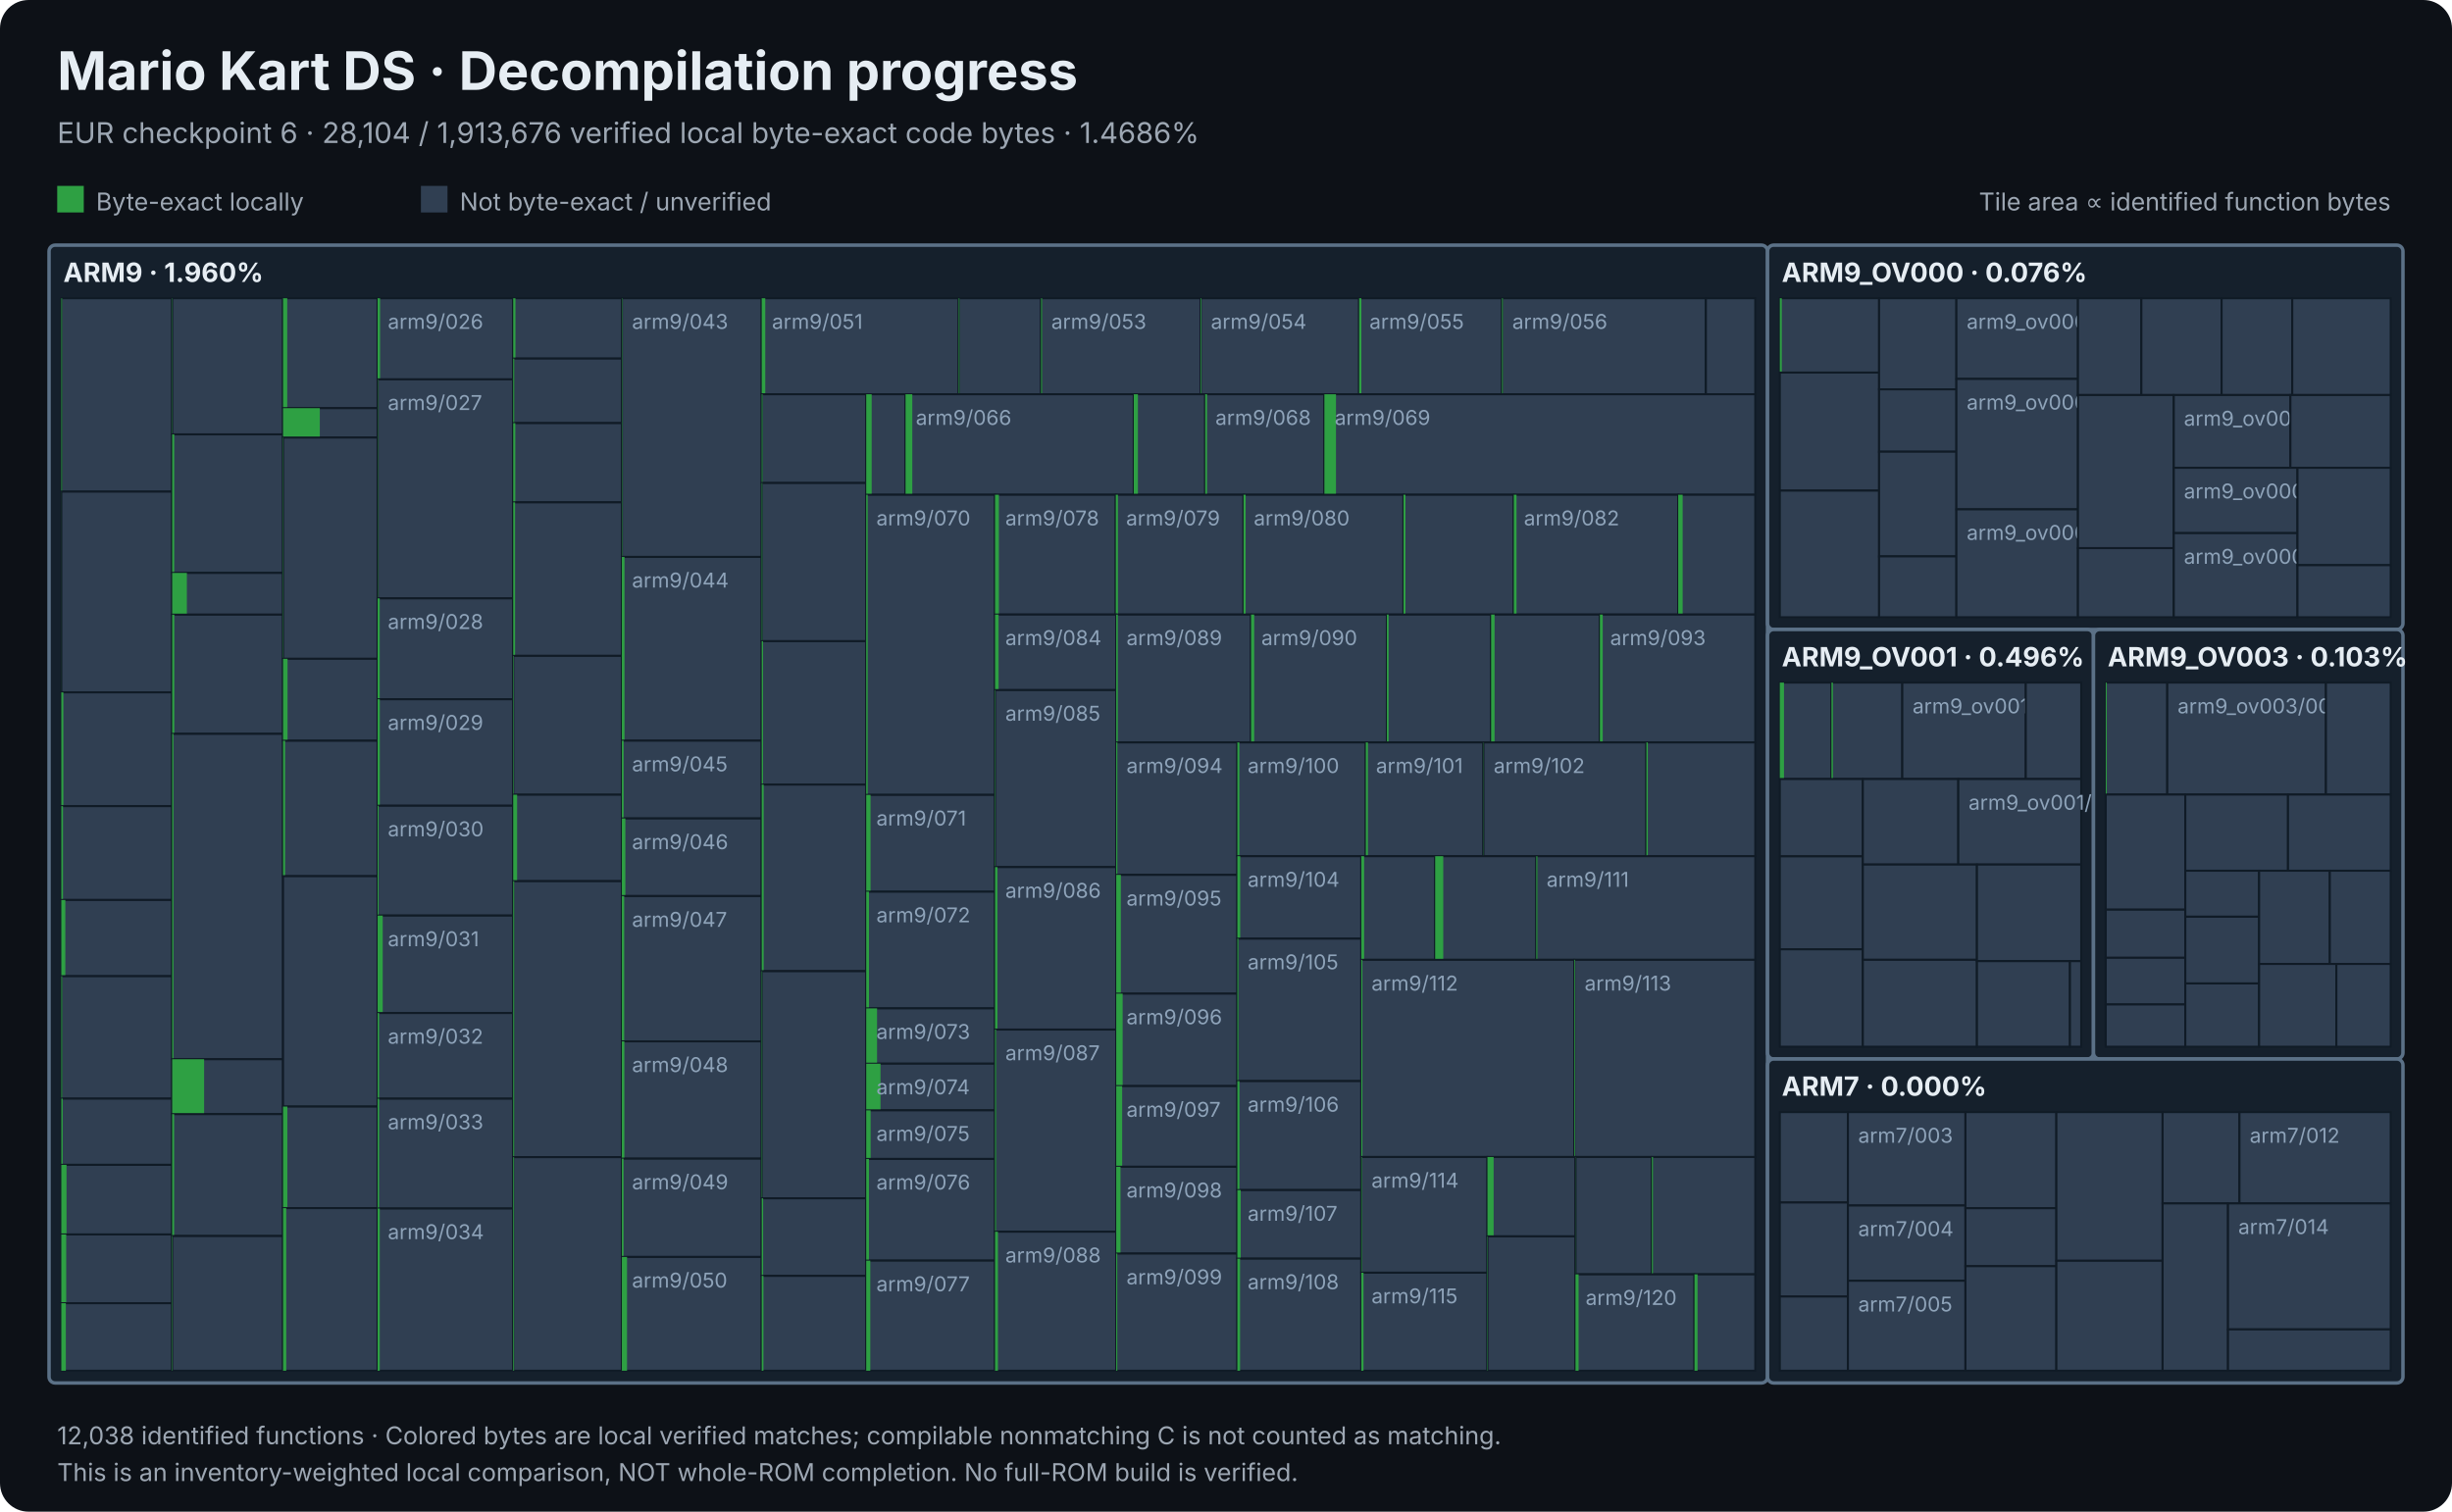
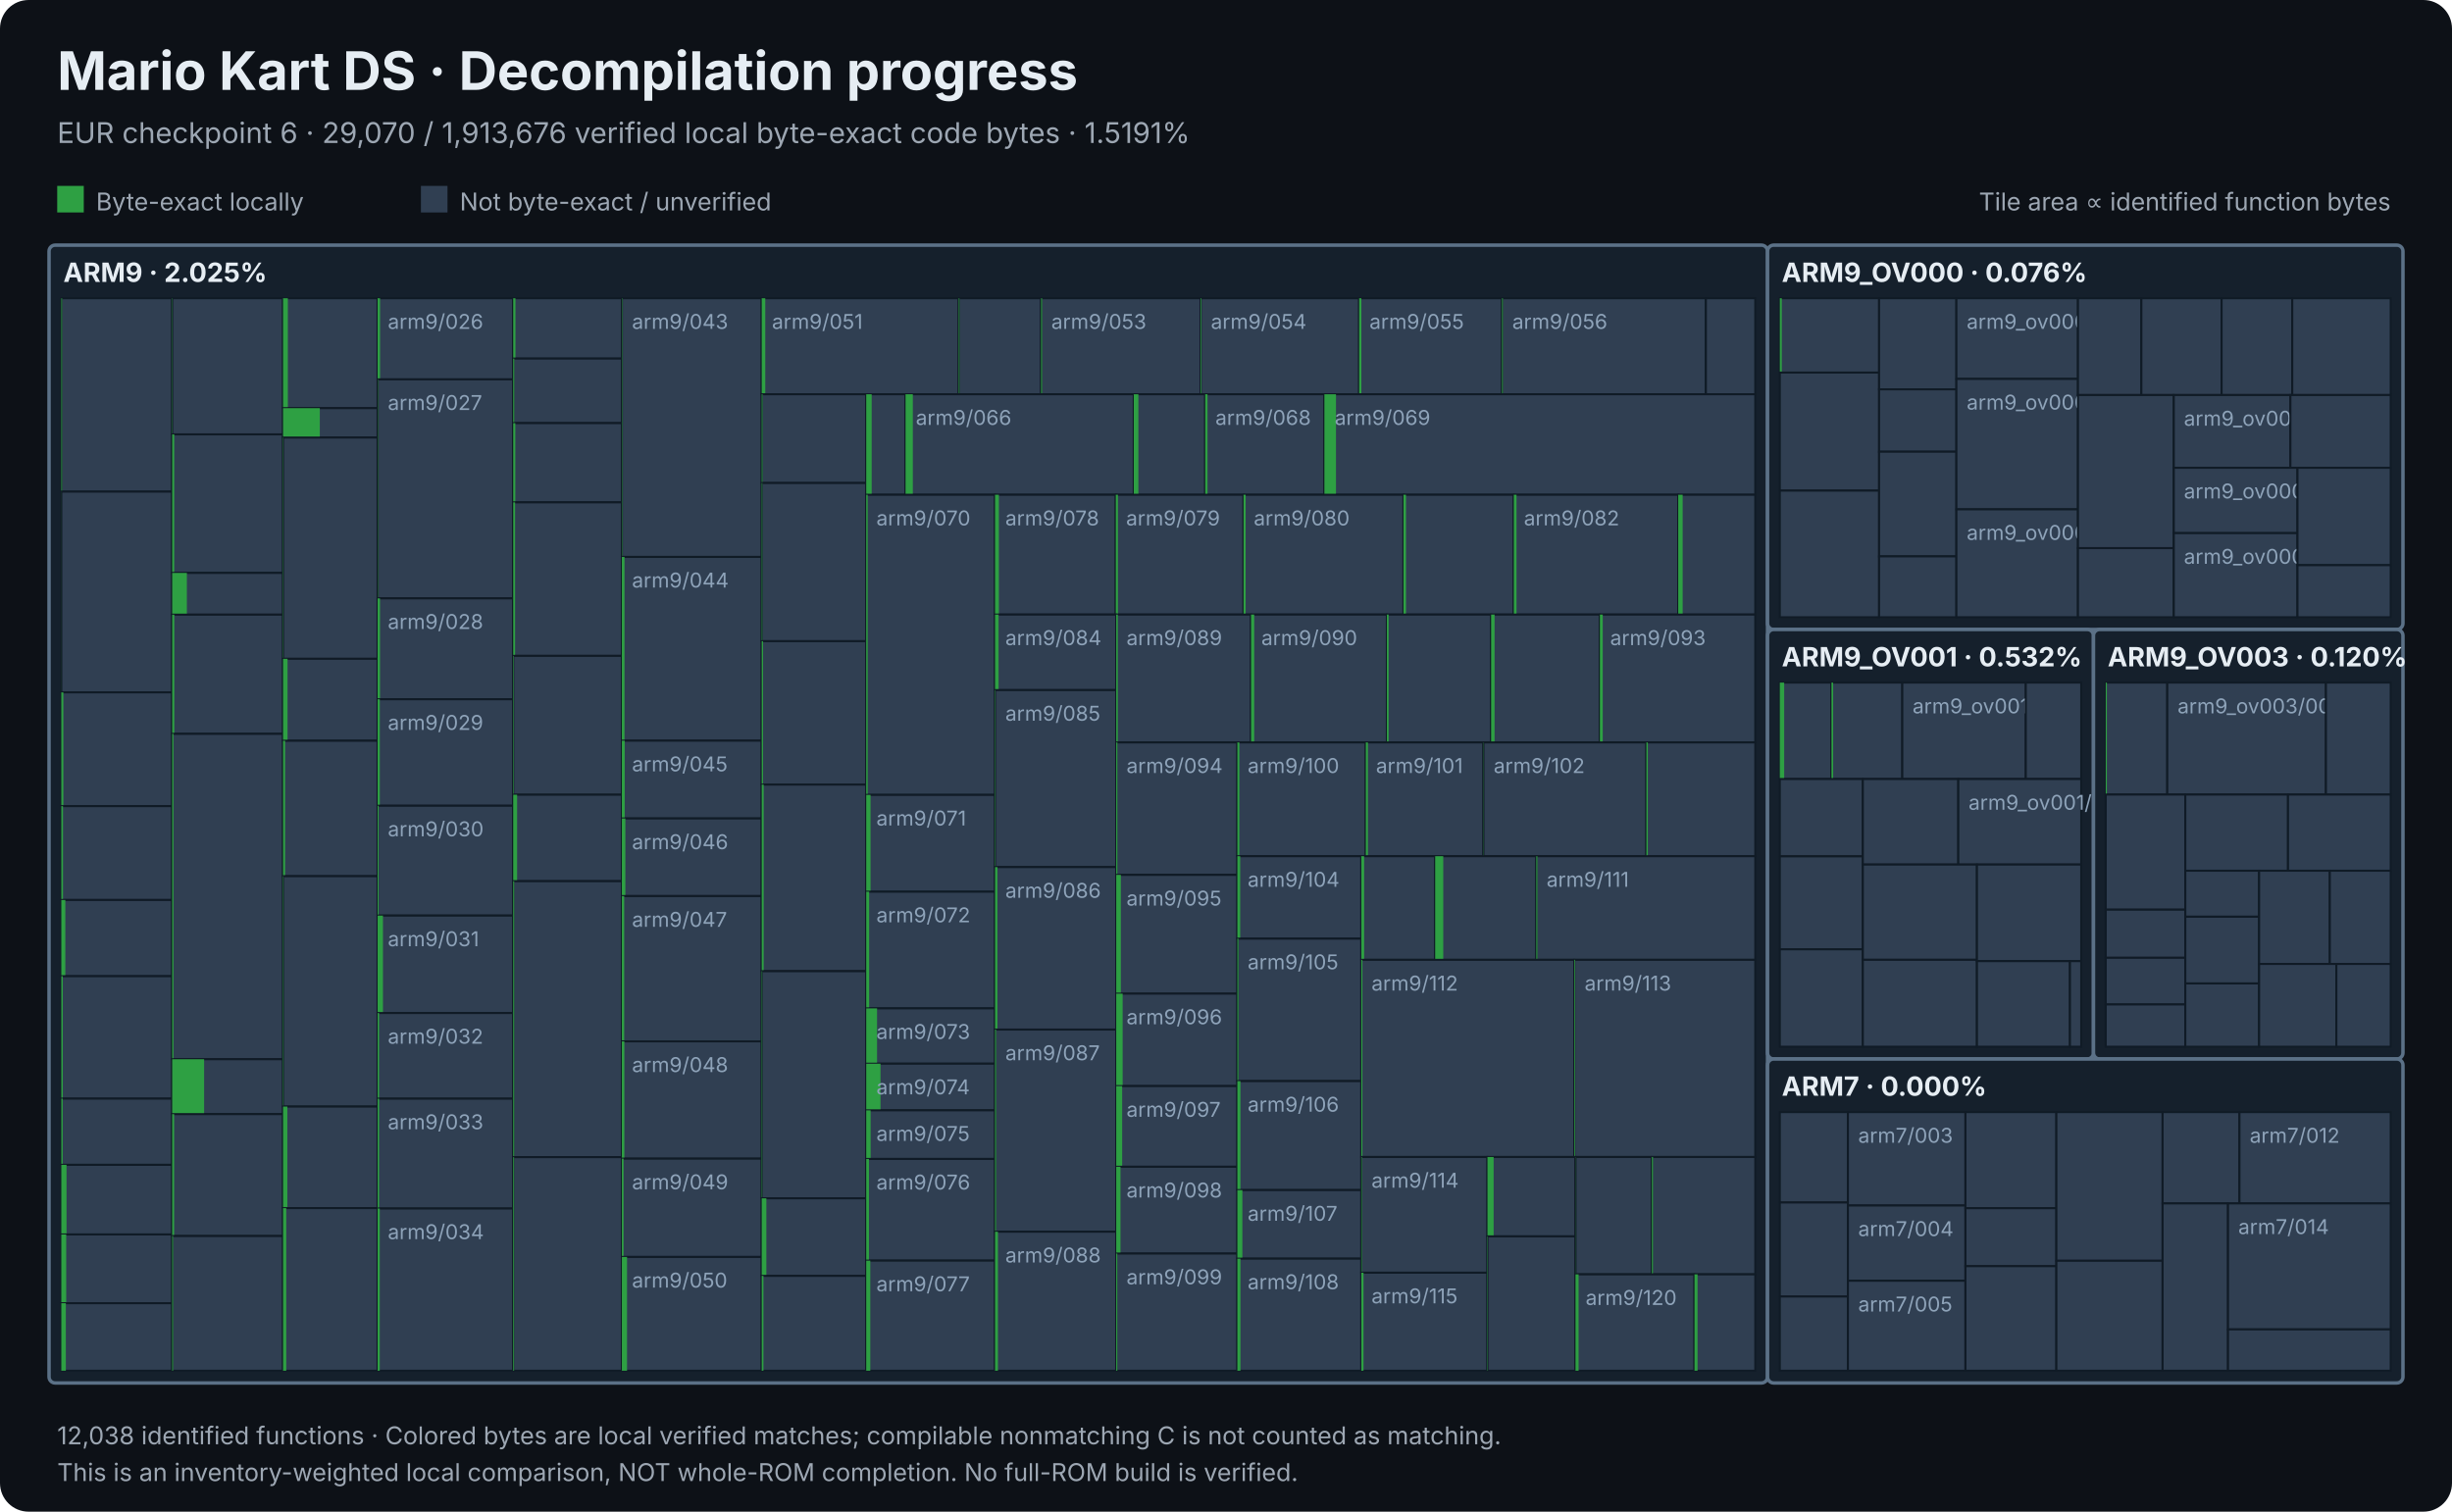
<svg xmlns="http://www.w3.org/2000/svg" viewBox="0 0 1200 740" width="1200" height="740" role="img" aria-label="Mario Kart DS local decompilation progress treemap">
  <rect width="1200" height="740" rx="14" fill="#0d1117" />
  <style>text{font-family:Inter,Segoe UI,Arial,sans-serif}.heading{fill:#e6edf3;font-weight:700}.light{fill:#9da7b3}.module{fill:#e6edf3;font-weight:700}.tile{fill:#8ea3b9;font-size:10px;pointer-events:none}</style>
  <text x="28" y="44" class="heading" font-size="26">Mario Kart DS · Decompilation progress</text>
-   <text x="28" y="70" class="light" font-size="14">EUR checkpoint 6 · 28,104 / 1,913,676 verified local byte-exact code bytes · 1.4686%</text>
+   <text x="28" y="70" class="light" font-size="14">EUR checkpoint 6 · 29,070 / 1,913,676 verified local byte-exact code bytes · 1.5191%</text>
  <rect x="28" y="91" width="13" height="13" fill="#2ea043" />
  <text x="47" y="103" class="light" font-size="12">Byte-exact locally</text>
  <rect x="206" y="91" width="13" height="13" fill="#303f52" />
  <text x="225" y="103" class="light" font-size="12">Not byte-exact / unverified</text>
  <text x="1170" y="103" text-anchor="end" class="light" font-size="12">Tile area ∝ identified function bytes</text>
  <rect x="24.00" y="120.00" width="841.03" height="557.00" rx="3" fill="#15202c" stroke="#5b7187" stroke-width="1.7" />
  <rect x="30.00" y="146.00" width="54.26" height="94.67" fill="#303f52" stroke="#101b26" stroke-width="1" />
  <rect x="30.00" y="146.00" width="0.395" height="94.67" fill="#2ea043" />
  <rect x="30.00" y="240.67" width="54.26" height="98.25" fill="#303f52" stroke="#101b26" stroke-width="1" />
  <rect x="30.00" y="240.67" width="0.038" height="98.25" fill="#2ea043" />
  <rect x="30.00" y="338.93" width="54.26" height="55.70" fill="#303f52" stroke="#101b26" stroke-width="1" />
  <rect x="30.00" y="338.93" width="1.007" height="55.70" fill="#2ea043" />
  <rect x="30.00" y="394.62" width="54.26" height="45.95" fill="#303f52" stroke="#101b26" stroke-width="1" />
  <rect x="30.00" y="394.62" width="0.827" height="45.95" fill="#2ea043" />
  <rect x="30.00" y="440.57" width="54.26" height="37.31" fill="#303f52" stroke="#101b26" stroke-width="1" />
  <rect x="30.00" y="440.57" width="1.971" height="37.31" fill="#2ea043" />
  <rect x="30.00" y="477.88" width="54.26" height="59.93" fill="#303f52" stroke="#101b26" stroke-width="1" />
-   <rect x="30.00" y="477.88" width="0.437" height="59.93" fill="#2ea043" />
+   <rect x="30.00" y="477.88" width="0.728" height="59.93" fill="#2ea043" />
  <rect x="30.00" y="537.81" width="54.26" height="32.41" fill="#303f52" stroke="#101b26" stroke-width="1" />
  <rect x="30.00" y="537.81" width="0.692" height="32.41" fill="#2ea043" />
  <rect x="30.00" y="570.22" width="54.26" height="34.08" fill="#303f52" stroke="#101b26" stroke-width="1" />
  <rect x="30.00" y="570.22" width="2.559" height="34.08" fill="#2ea043" />
  <rect x="30.00" y="604.30" width="54.26" height="33.65" fill="#303f52" stroke="#101b26" stroke-width="1" />
  <rect x="30.00" y="604.30" width="2.407" height="33.65" fill="#2ea043" />
  <rect x="30.00" y="637.95" width="54.26" height="33.05" fill="#303f52" stroke="#101b26" stroke-width="1" />
  <rect x="30.00" y="637.95" width="2.225" height="33.05" fill="#2ea043" />
  <rect x="84.26" y="146.00" width="54.26" height="66.64" fill="#303f52" stroke="#101b26" stroke-width="1" />
  <rect x="84.26" y="146.00" width="0.168" height="66.64" fill="#2ea043" />
  <rect x="84.26" y="212.64" width="54.26" height="67.81" fill="#303f52" stroke="#101b26" stroke-width="1" />
  <rect x="84.26" y="212.64" width="1.011" height="67.81" fill="#2ea043" />
  <rect x="84.26" y="280.45" width="54.26" height="20.44" fill="#303f52" stroke="#101b26" stroke-width="1" />
  <rect x="84.26" y="280.45" width="7.195" height="20.44" fill="#2ea043" />
  <rect x="84.26" y="300.89" width="54.26" height="58.35" fill="#303f52" stroke="#101b26" stroke-width="1" />
  <rect x="84.26" y="300.89" width="1.046" height="58.35" fill="#2ea043" />
  <rect x="84.26" y="359.24" width="54.26" height="159.28" fill="#303f52" stroke="#101b26" stroke-width="1" />
  <rect x="84.26" y="359.24" width="0.642" height="159.28" fill="#2ea043" />
  <rect x="84.26" y="518.52" width="54.26" height="26.87" fill="#303f52" stroke="#101b26" stroke-width="1" />
  <rect x="84.26" y="518.52" width="15.630" height="26.87" fill="#2ea043" />
  <rect x="84.26" y="545.39" width="54.26" height="59.68" fill="#303f52" stroke="#101b26" stroke-width="1" />
  <rect x="84.26" y="545.39" width="0.960" height="59.68" fill="#2ea043" />
  <rect x="84.26" y="605.07" width="54.26" height="65.93" fill="#303f52" stroke="#101b26" stroke-width="1" />
-   <rect x="84.26" y="605.07" width="0.227" height="65.93" fill="#2ea043" />
+   <rect x="84.26" y="605.07" width="0.454" height="65.93" fill="#2ea043" />
  <rect x="138.52" y="146.00" width="46.28" height="53.80" fill="#303f52" stroke="#101b26" stroke-width="1" />
-   <rect x="138.52" y="146.00" width="2.050" height="53.80" fill="#2ea043" />
+   <rect x="138.52" y="146.00" width="2.351" height="53.80" fill="#2ea043" />
  <rect x="138.52" y="199.80" width="46.28" height="14.40" fill="#303f52" stroke="#101b26" stroke-width="1" />
  <rect x="138.52" y="199.80" width="17.994" height="14.40" fill="#2ea043" />
  <rect x="138.52" y="214.20" width="46.28" height="108.30" fill="#303f52" stroke="#101b26" stroke-width="1" />
  <rect x="138.52" y="214.20" width="0.173" height="108.30" fill="#2ea043" />
  <rect x="138.52" y="322.50" width="46.28" height="40.12" fill="#303f52" stroke="#101b26" stroke-width="1" />
  <rect x="138.52" y="322.50" width="2.205" height="40.12" fill="#2ea043" />
  <rect x="138.52" y="362.62" width="46.28" height="66.30" fill="#303f52" stroke="#101b26" stroke-width="1" />
  <rect x="138.52" y="362.62" width="1.015" height="66.30" fill="#2ea043" />
  <rect x="138.52" y="428.92" width="46.28" height="112.77" fill="#303f52" stroke="#101b26" stroke-width="1" />
+   <rect x="138.52" y="428.92" width="0.232" height="112.77" fill="#2ea043" />
  <rect x="138.52" y="541.70" width="46.28" height="49.72" fill="#303f52" stroke="#101b26" stroke-width="1" />
  <rect x="138.52" y="541.70" width="2.105" height="49.72" fill="#2ea043" />
  <rect x="138.52" y="591.41" width="46.28" height="79.59" fill="#303f52" stroke="#101b26" stroke-width="1" />
  <rect x="138.52" y="591.41" width="1.581" height="79.59" fill="#2ea043" />
  <rect x="184.80" y="146.00" width="66.35" height="39.71" fill="#303f52" stroke="#101b26" stroke-width="1" />
  <rect x="184.80" y="146.00" width="1.208" height="39.71" fill="#2ea043" />
  <text x="189.8" y="161.0" class="tile">arm9/026</text>
  <rect x="184.80" y="185.71" width="66.35" height="107.21" fill="#303f52" stroke="#101b26" stroke-width="1" />
  <rect x="184.80" y="185.71" width="0.174" height="107.21" fill="#2ea043" />
  <text x="189.8" y="200.7" class="tile">arm9/027</text>
  <rect x="184.80" y="292.92" width="66.35" height="49.38" fill="#303f52" stroke="#101b26" stroke-width="1" />
-   <rect x="184.80" y="292.92" width="1.035" height="49.38" fill="#2ea043" />
+   <rect x="184.80" y="292.92" width="1.173" height="49.38" fill="#2ea043" />
  <text x="189.8" y="307.9" class="tile">arm9/028</text>
  <rect x="184.80" y="342.31" width="66.35" height="52.12" fill="#303f52" stroke="#101b26" stroke-width="1" />
  <rect x="184.80" y="342.31" width="1.076" height="52.12" fill="#2ea043" />
  <text x="189.8" y="357.3" class="tile">arm9/029</text>
  <rect x="184.80" y="394.43" width="66.35" height="53.78" fill="#303f52" stroke="#101b26" stroke-width="1" />
  <rect x="184.80" y="394.43" width="0.475" height="53.78" fill="#2ea043" />
  <text x="189.8" y="409.4" class="tile">arm9/030</text>
  <rect x="184.80" y="448.21" width="66.35" height="47.69" fill="#303f52" stroke="#101b26" stroke-width="1" />
-   <rect x="184.80" y="448.21" width="2.508" height="47.69" fill="#2ea043" />
+   <rect x="184.80" y="448.21" width="2.613" height="47.69" fill="#2ea043" />
  <text x="189.8" y="463.2" class="tile">arm9/031</text>
  <rect x="184.80" y="495.90" width="66.35" height="41.94" fill="#303f52" stroke="#101b26" stroke-width="1" />
  <rect x="184.80" y="495.90" width="0.728" height="41.94" fill="#2ea043" />
  <text x="189.8" y="510.9" class="tile">arm9/032</text>
  <rect x="184.80" y="537.83" width="66.35" height="53.77" fill="#303f52" stroke="#101b26" stroke-width="1" />
  <rect x="184.80" y="537.83" width="0.742" height="53.77" fill="#2ea043" />
  <text x="189.8" y="552.8" class="tile">arm9/033</text>
  <rect x="184.80" y="591.60" width="66.35" height="79.40" fill="#303f52" stroke="#101b26" stroke-width="1" />
  <rect x="184.80" y="591.60" width="1.052" height="79.40" fill="#2ea043" />
  <text x="189.8" y="606.6" class="tile">arm9/034</text>
  <rect x="251.16" y="146.00" width="53.18" height="29.53" fill="#303f52" stroke="#101b26" stroke-width="1" />
  <rect x="251.16" y="146.00" width="1.097" height="29.53" fill="#2ea043" />
  <rect x="251.16" y="175.53" width="53.18" height="31.60" fill="#303f52" stroke="#101b26" stroke-width="1" />
  <rect x="251.16" y="175.53" width="0.532" height="31.60" fill="#2ea043" />
  <rect x="251.16" y="207.13" width="53.18" height="38.79" fill="#303f52" stroke="#101b26" stroke-width="1" />
  <rect x="251.16" y="207.13" width="1.028" height="38.79" fill="#2ea043" />
  <rect x="251.16" y="245.92" width="53.18" height="75.14" fill="#303f52" stroke="#101b26" stroke-width="1" />
  <rect x="251.16" y="245.92" width="0.929" height="75.14" fill="#2ea043" />
  <rect x="251.16" y="321.06" width="53.18" height="67.98" fill="#303f52" stroke="#101b26" stroke-width="1" />
  <rect x="251.16" y="321.06" width="0.275" height="67.98" fill="#2ea043" />
  <rect x="251.16" y="389.04" width="53.18" height="42.31" fill="#303f52" stroke="#101b26" stroke-width="1" />
  <rect x="251.16" y="389.04" width="1.914" height="42.31" fill="#2ea043" />
  <rect x="251.16" y="431.36" width="53.18" height="135.10" fill="#303f52" stroke="#101b26" stroke-width="1" />
  <rect x="251.16" y="431.36" width="0.498" height="135.10" fill="#2ea043" />
  <rect x="251.16" y="566.45" width="53.18" height="104.55" fill="#303f52" stroke="#101b26" stroke-width="1" />
  <rect x="251.16" y="566.45" width="0.429" height="104.55" fill="#2ea043" />
  <rect x="304.34" y="146.00" width="68.42" height="126.63" fill="#303f52" stroke="#101b26" stroke-width="1" />
  <rect x="304.34" y="146.00" width="0.207" height="126.63" fill="#2ea043" />
  <text x="309.3" y="161.0" class="tile">arm9/043</text>
  <rect x="304.34" y="272.63" width="68.42" height="89.96" fill="#303f52" stroke="#101b26" stroke-width="1" />
  <rect x="304.34" y="272.63" width="1.288" height="89.96" fill="#2ea043" />
  <text x="309.3" y="287.6" class="tile">arm9/044</text>
  <rect x="304.34" y="362.58" width="68.42" height="38.08" fill="#303f52" stroke="#101b26" stroke-width="1" />
-   <rect x="304.34" y="362.58" width="0.867" height="38.08" fill="#2ea043" />
+   <rect x="304.34" y="362.58" width="1.391" height="38.08" fill="#2ea043" />
  <text x="309.3" y="377.6" class="tile">arm9/045</text>
  <rect x="304.34" y="400.66" width="68.42" height="37.99" fill="#303f52" stroke="#101b26" stroke-width="1" />
  <rect x="304.34" y="400.66" width="1.706" height="37.99" fill="#2ea043" />
  <text x="309.3" y="415.7" class="tile">arm9/046</text>
  <rect x="304.34" y="438.65" width="68.42" height="71.12" fill="#303f52" stroke="#101b26" stroke-width="1" />
  <rect x="304.34" y="438.65" width="1.139" height="71.12" fill="#2ea043" />
  <text x="309.3" y="453.7" class="tile">arm9/047</text>
  <rect x="304.34" y="509.77" width="68.42" height="57.42" fill="#303f52" stroke="#101b26" stroke-width="1" />
  <rect x="304.34" y="509.77" width="1.215" height="57.42" fill="#2ea043" />
  <text x="309.3" y="524.8" class="tile">arm9/048</text>
  <rect x="304.34" y="567.19" width="68.42" height="48.12" fill="#303f52" stroke="#101b26" stroke-width="1" />
  <rect x="304.34" y="567.19" width="0.829" height="48.12" fill="#2ea043" />
  <text x="309.3" y="582.2" class="tile">arm9/049</text>
  <rect x="304.34" y="615.31" width="68.42" height="55.69" fill="#303f52" stroke="#101b26" stroke-width="1" />
  <rect x="304.34" y="615.31" width="2.528" height="55.69" fill="#2ea043" />
  <text x="309.3" y="630.3" class="tile">arm9/050</text>
  <rect x="372.77" y="146.00" width="96.43" height="47.00" fill="#303f52" stroke="#101b26" stroke-width="1" />
  <rect x="372.77" y="146.00" width="1.750" height="47.00" fill="#2ea043" />
  <text x="377.8" y="161.0" class="tile">arm9/051</text>
  <rect x="469.20" y="146.00" width="40.30" height="47.00" fill="#303f52" stroke="#101b26" stroke-width="1" />
  <rect x="469.20" y="146.00" width="0.345" height="47.00" fill="#2ea043" />
  <rect x="509.50" y="146.00" width="78.14" height="47.00" fill="#303f52" stroke="#101b26" stroke-width="1" />
  <rect x="509.50" y="146.00" width="0.504" height="47.00" fill="#2ea043" />
  <text x="514.5" y="161.0" class="tile">arm9/053</text>
  <rect x="587.64" y="146.00" width="77.53" height="47.00" fill="#303f52" stroke="#101b26" stroke-width="1" />
  <rect x="587.64" y="146.00" width="0.345" height="47.00" fill="#2ea043" />
  <text x="592.6" y="161.0" class="tile">arm9/054</text>
  <rect x="665.16" y="146.00" width="69.92" height="47.00" fill="#303f52" stroke="#101b26" stroke-width="1" />
  <rect x="665.16" y="146.00" width="1.087" height="47.00" fill="#2ea043" />
  <text x="670.2" y="161.0" class="tile">arm9/055</text>
  <rect x="735.08" y="146.00" width="99.77" height="47.00" fill="#303f52" stroke="#101b26" stroke-width="1" />
  <rect x="735.08" y="146.00" width="0.424" height="47.00" fill="#2ea043" />
  <text x="740.1" y="161.0" class="tile">arm9/056</text>
  <rect x="834.85" y="146.00" width="24.18" height="47.00" fill="#303f52" stroke="#101b26" stroke-width="1" />
  <rect x="372.77" y="193.00" width="51.16" height="43.45" fill="#303f52" stroke="#101b26" stroke-width="1" />
  <rect x="372.77" y="193.00" width="0.402" height="43.45" fill="#2ea043" />
  <rect x="372.77" y="236.45" width="51.16" height="77.43" fill="#303f52" stroke="#101b26" stroke-width="1" />
  <rect x="372.77" y="236.45" width="0.298" height="77.43" fill="#2ea043" />
  <rect x="372.77" y="313.88" width="51.16" height="70.22" fill="#303f52" stroke="#101b26" stroke-width="1" />
  <rect x="372.77" y="313.88" width="0.657" height="70.22" fill="#2ea043" />
  <rect x="372.77" y="384.09" width="51.16" height="91.33" fill="#303f52" stroke="#101b26" stroke-width="1" />
  <rect x="372.77" y="384.09" width="0.969" height="91.33" fill="#2ea043" />
  <rect x="372.77" y="475.43" width="51.16" height="111.18" fill="#303f52" stroke="#101b26" stroke-width="1" />
  <rect x="372.77" y="475.43" width="0.258" height="111.18" fill="#2ea043" />
  <rect x="372.77" y="586.61" width="51.16" height="37.96" fill="#303f52" stroke="#101b26" stroke-width="1" />
-   <rect x="372.77" y="586.61" width="0.706" height="37.96" fill="#2ea043" />
+   <rect x="372.77" y="586.61" width="2.282" height="37.96" fill="#2ea043" />
  <rect x="372.77" y="624.57" width="51.16" height="46.43" fill="#303f52" stroke="#101b26" stroke-width="1" />
  <rect x="372.77" y="624.57" width="0.859" height="46.43" fill="#2ea043" />
  <rect x="423.93" y="193.00" width="19.24" height="49.20" fill="#303f52" stroke="#101b26" stroke-width="1" />
  <rect x="423.93" y="193.00" width="2.659" height="49.20" fill="#2ea043" />
  <rect x="443.17" y="193.00" width="111.70" height="49.20" fill="#303f52" stroke="#101b26" stroke-width="1" />
-   <rect x="443.17" y="193.00" width="3.305" height="49.20" fill="#2ea043" />
+   <rect x="443.17" y="193.00" width="3.559" height="49.20" fill="#2ea043" />
  <text x="448.2" y="208.0" class="tile">arm9/066</text>
  <rect x="554.87" y="193.00" width="34.95" height="49.20" fill="#303f52" stroke="#101b26" stroke-width="1" />
-   <rect x="554.87" y="193.00" width="2.026" height="49.20" fill="#2ea043" />
+   <rect x="554.87" y="193.00" width="2.254" height="49.20" fill="#2ea043" />
  <rect x="589.82" y="193.00" width="58.33" height="49.20" fill="#303f52" stroke="#101b26" stroke-width="1" />
-   <rect x="589.82" y="193.00" width="0.912" height="49.20" fill="#2ea043" />
+   <rect x="589.82" y="193.00" width="1.140" height="49.20" fill="#2ea043" />
  <text x="594.8" y="208.0" class="tile">arm9/068</text>
  <rect x="648.15" y="193.00" width="210.88" height="49.20" fill="#303f52" stroke="#101b26" stroke-width="1" />
  <rect x="648.15" y="193.00" width="5.674" height="49.20" fill="#2ea043" />
  <text x="653.2" y="208.0" class="tile">arm9/069</text>
  <rect x="423.93" y="242.20" width="63.03" height="146.92" fill="#303f52" stroke="#101b26" stroke-width="1" />
  <rect x="423.93" y="242.20" width="0.721" height="146.92" fill="#2ea043" />
  <text x="428.9" y="257.2" class="tile">arm9/070</text>
  <rect x="423.93" y="389.12" width="63.03" height="47.39" fill="#303f52" stroke="#101b26" stroke-width="1" />
  <rect x="423.93" y="389.12" width="2.104" height="47.39" fill="#2ea043" />
  <text x="428.9" y="404.1" class="tile">arm9/071</text>
  <rect x="423.93" y="436.51" width="63.03" height="57.12" fill="#303f52" stroke="#101b26" stroke-width="1" />
-   <rect x="423.93" y="436.51" width="1.342" height="57.12" fill="#2ea043" />
+   <rect x="423.93" y="436.51" width="1.429" height="57.12" fill="#2ea043" />
  <text x="428.9" y="451.5" class="tile">arm9/072</text>
  <rect x="423.93" y="493.63" width="63.03" height="27.06" fill="#303f52" stroke="#101b26" stroke-width="1" />
  <rect x="423.93" y="493.63" width="5.295" height="27.06" fill="#2ea043" />
  <text x="428.9" y="508.6" class="tile">arm9/073</text>
  <rect x="423.93" y="520.70" width="63.03" height="22.84" fill="#303f52" stroke="#101b26" stroke-width="1" />
  <rect x="423.93" y="520.70" width="6.983" height="22.84" fill="#2ea043" />
  <text x="428.9" y="535.7" class="tile">arm9/074</text>
  <rect x="423.93" y="543.54" width="63.03" height="23.80" fill="#303f52" stroke="#101b26" stroke-width="1" />
  <rect x="423.93" y="543.54" width="2.147" height="23.80" fill="#2ea043" />
  <text x="428.9" y="558.5" class="tile">arm9/075</text>
  <rect x="423.93" y="567.34" width="63.03" height="49.77" fill="#303f52" stroke="#101b26" stroke-width="1" />
  <rect x="423.93" y="567.34" width="1.327" height="49.77" fill="#2ea043" />
  <text x="428.9" y="582.3" class="tile">arm9/076</text>
  <rect x="423.93" y="617.11" width="63.03" height="53.89" fill="#303f52" stroke="#101b26" stroke-width="1" />
  <rect x="423.93" y="617.11" width="1.989" height="53.89" fill="#2ea043" />
  <text x="428.9" y="632.1" class="tile">arm9/077</text>
  <rect x="486.96" y="242.20" width="59.11" height="58.65" fill="#303f52" stroke="#101b26" stroke-width="1" />
  <rect x="486.96" y="242.20" width="1.891" height="58.65" fill="#2ea043" />
  <text x="492.0" y="257.2" class="tile">arm9/078</text>
  <rect x="546.07" y="242.20" width="62.50" height="58.65" fill="#303f52" stroke="#101b26" stroke-width="1" />
  <rect x="546.07" y="242.20" width="1.041" height="58.65" fill="#2ea043" />
  <text x="551.1" y="257.2" class="tile">arm9/079</text>
  <rect x="608.57" y="242.20" width="78.28" height="58.65" fill="#303f52" stroke="#101b26" stroke-width="1" />
  <rect x="608.57" y="242.20" width="1.041" height="58.65" fill="#2ea043" />
  <text x="613.6" y="257.2" class="tile">arm9/080</text>
  <rect x="686.85" y="242.20" width="54.00" height="58.65" fill="#303f52" stroke="#101b26" stroke-width="1" />
-   <rect x="686.85" y="242.20" width="0.977" height="58.65" fill="#2ea043" />
+   <rect x="686.85" y="242.20" width="1.232" height="58.65" fill="#2ea043" />
  <rect x="740.84" y="242.20" width="80.48" height="58.65" fill="#303f52" stroke="#101b26" stroke-width="1" />
  <rect x="740.84" y="242.20" width="1.338" height="58.65" fill="#2ea043" />
  <text x="745.8" y="257.2" class="tile">arm9/082</text>
  <rect x="821.32" y="242.20" width="37.71" height="58.65" fill="#303f52" stroke="#101b26" stroke-width="1" />
  <rect x="821.32" y="242.20" width="2.167" height="58.65" fill="#2ea043" />
  <rect x="486.96" y="300.85" width="59.32" height="36.97" fill="#303f52" stroke="#101b26" stroke-width="1" />
  <rect x="486.96" y="300.85" width="1.753" height="36.97" fill="#2ea043" />
  <text x="492.0" y="315.8" class="tile">arm9/084</text>
  <rect x="486.96" y="337.82" width="59.32" height="86.64" fill="#303f52" stroke="#101b26" stroke-width="1" />
  <rect x="486.96" y="337.82" width="0.216" height="86.64" fill="#2ea043" />
  <text x="492.0" y="352.8" class="tile">arm9/085</text>
  <rect x="486.96" y="424.47" width="59.32" height="79.53" fill="#303f52" stroke="#101b26" stroke-width="1" />
  <rect x="486.96" y="424.47" width="1.191" height="79.53" fill="#2ea043" />
  <text x="492.0" y="439.5" class="tile">arm9/086</text>
  <rect x="486.96" y="504.00" width="59.32" height="98.96" fill="#303f52" stroke="#101b26" stroke-width="1" />
  <rect x="486.96" y="504.00" width="0.510" height="98.96" fill="#2ea043" />
  <text x="492.0" y="519.0" class="tile">arm9/087</text>
  <rect x="486.96" y="602.96" width="59.32" height="68.04" fill="#303f52" stroke="#101b26" stroke-width="1" />
  <rect x="486.96" y="602.96" width="1.428" height="68.04" fill="#2ea043" />
  <text x="492.0" y="618.0" class="tile">arm9/088</text>
  <rect x="546.28" y="300.85" width="65.98" height="62.59" fill="#303f52" stroke="#101b26" stroke-width="1" />
  <rect x="546.28" y="300.85" width="0.776" height="62.59" fill="#2ea043" />
  <text x="551.3" y="315.8" class="tile">arm9/089</text>
  <rect x="612.26" y="300.85" width="66.47" height="62.59" fill="#303f52" stroke="#101b26" stroke-width="1" />
  <rect x="612.26" y="300.85" width="1.553" height="62.59" fill="#2ea043" />
  <text x="617.3" y="315.8" class="tile">arm9/090</text>
  <rect x="678.73" y="300.85" width="51.02" height="62.59" fill="#303f52" stroke="#101b26" stroke-width="1" />
  <rect x="678.73" y="300.85" width="0.856" height="62.59" fill="#2ea043" />
  <rect x="729.75" y="300.85" width="53.24" height="62.59" fill="#303f52" stroke="#101b26" stroke-width="1" />
  <rect x="729.75" y="300.85" width="1.692" height="62.59" fill="#2ea043" />
  <rect x="782.98" y="300.85" width="76.05" height="62.59" fill="#303f52" stroke="#101b26" stroke-width="1" />
  <rect x="782.98" y="300.85" width="1.394" height="62.59" fill="#2ea043" />
  <text x="788.0" y="315.8" class="tile">arm9/093</text>
  <rect x="546.28" y="363.44" width="59.28" height="64.83" fill="#303f52" stroke="#101b26" stroke-width="1" />
  <rect x="546.28" y="363.44" width="0.577" height="64.83" fill="#2ea043" />
  <text x="551.3" y="378.4" class="tile">arm9/094</text>
  <rect x="546.28" y="428.27" width="59.28" height="58.15" fill="#303f52" stroke="#101b26" stroke-width="1" />
  <rect x="546.28" y="428.27" width="2.250" height="58.15" fill="#2ea043" />
  <text x="551.3" y="443.3" class="tile">arm9/095</text>
  <rect x="546.28" y="486.42" width="59.28" height="45.24" fill="#303f52" stroke="#101b26" stroke-width="1" />
  <rect x="546.28" y="486.42" width="3.140" height="45.24" fill="#2ea043" />
  <text x="551.3" y="501.4" class="tile">arm9/096</text>
  <rect x="546.28" y="531.66" width="59.28" height="39.50" fill="#303f52" stroke="#101b26" stroke-width="1" />
  <rect x="546.28" y="531.66" width="2.902" height="39.50" fill="#2ea043" />
  <text x="551.3" y="546.7" class="tile">arm9/097</text>
  <rect x="546.28" y="571.16" width="59.28" height="42.50" fill="#303f52" stroke="#101b26" stroke-width="1" />
  <rect x="546.28" y="571.16" width="2.082" height="42.50" fill="#2ea043" />
  <text x="551.3" y="586.2" class="tile">arm9/098</text>
  <rect x="546.28" y="613.65" width="59.28" height="57.35" fill="#303f52" stroke="#101b26" stroke-width="1" />
  <rect x="546.28" y="613.65" width="0.532" height="57.35" fill="#2ea043" />
  <text x="551.3" y="628.7" class="tile">arm9/099</text>
  <rect x="605.56" y="363.44" width="62.85" height="55.69" fill="#303f52" stroke="#101b26" stroke-width="1" />
  <rect x="605.56" y="363.44" width="0.985" height="55.69" fill="#2ea043" />
  <text x="610.6" y="378.4" class="tile">arm9/100</text>
  <rect x="668.42" y="363.44" width="57.56" height="55.69" fill="#303f52" stroke="#101b26" stroke-width="1" />
  <rect x="668.42" y="363.44" width="1.040" height="55.69" fill="#2ea043" />
  <text x="673.4" y="378.4" class="tile">arm9/101</text>
  <rect x="725.98" y="363.44" width="79.76" height="55.69" fill="#303f52" stroke="#101b26" stroke-width="1" />
  <rect x="725.98" y="363.44" width="0.123" height="55.69" fill="#2ea043" />
  <text x="731.0" y="378.4" class="tile">arm9/102</text>
  <rect x="805.74" y="363.44" width="53.30" height="55.69" fill="#303f52" stroke="#101b26" stroke-width="1" />
  <rect x="805.74" y="363.44" width="0.694" height="55.69" fill="#2ea043" />
  <rect x="605.56" y="419.13" width="60.64" height="40.36" fill="#303f52" stroke="#101b26" stroke-width="1" />
  <rect x="605.56" y="419.13" width="1.390" height="40.36" fill="#2ea043" />
  <text x="610.6" y="434.1" class="tile">arm9/104</text>
  <rect x="605.56" y="459.49" width="60.64" height="69.74" fill="#303f52" stroke="#101b26" stroke-width="1" />
  <rect x="605.56" y="459.49" width="0.509" height="69.74" fill="#2ea043" />
  <text x="610.6" y="474.5" class="tile">arm9/105</text>
  <rect x="605.56" y="529.23" width="60.64" height="53.35" fill="#303f52" stroke="#101b26" stroke-width="1" />
-   <rect x="605.56" y="529.23" width="1.016" height="53.35" fill="#2ea043" />
+   <rect x="605.56" y="529.23" width="1.506" height="53.35" fill="#2ea043" />
  <text x="610.6" y="544.2" class="tile">arm9/106</text>
  <rect x="605.56" y="582.58" width="60.64" height="33.57" fill="#303f52" stroke="#101b26" stroke-width="1" />
-   <rect x="605.56" y="582.58" width="1.634" height="33.57" fill="#2ea043" />
+   <rect x="605.56" y="582.58" width="2.450" height="33.57" fill="#2ea043" />
  <text x="610.6" y="597.6" class="tile">arm9/107</text>
  <rect x="605.56" y="616.15" width="60.64" height="54.85" fill="#303f52" stroke="#101b26" stroke-width="1" />
-   <rect x="605.56" y="616.15" width="1.329" height="54.85" fill="#2ea043" />
+   <rect x="605.56" y="616.15" width="1.511" height="54.85" fill="#2ea043" />
  <text x="610.6" y="631.1" class="tile">arm9/108</text>
  <rect x="666.21" y="419.13" width="36.16" height="50.72" fill="#303f52" stroke="#101b26" stroke-width="1" />
  <rect x="666.21" y="419.13" width="1.400" height="50.72" fill="#2ea043" />
  <rect x="702.37" y="419.13" width="49.50" height="50.72" fill="#303f52" stroke="#101b26" stroke-width="1" />
  <rect x="702.37" y="419.13" width="3.955" height="50.72" fill="#2ea043" />
  <rect x="751.87" y="419.13" width="107.17" height="50.72" fill="#303f52" stroke="#101b26" stroke-width="1" />
  <rect x="751.87" y="419.13" width="0.516" height="50.72" fill="#2ea043" />
  <text x="756.9" y="434.1" class="tile">arm9/111</text>
  <rect x="666.21" y="469.86" width="104.26" height="96.52" fill="#303f52" stroke="#101b26" stroke-width="1" />
  <rect x="666.21" y="469.86" width="0.542" height="96.52" fill="#2ea043" />
  <text x="671.2" y="484.9" class="tile">arm9/112</text>
  <rect x="770.47" y="469.86" width="88.56" height="96.52" fill="#303f52" stroke="#101b26" stroke-width="1" />
  <rect x="770.47" y="469.86" width="0.361" height="96.52" fill="#2ea043" />
  <text x="775.5" y="484.9" class="tile">arm9/113</text>
  <rect x="666.21" y="566.38" width="61.76" height="56.64" fill="#303f52" stroke="#101b26" stroke-width="1" />
  <rect x="666.21" y="566.38" width="0.286" height="56.64" fill="#2ea043" />
  <text x="671.2" y="581.4" class="tile">arm9/114</text>
  <rect x="666.21" y="623.02" width="61.76" height="47.98" fill="#303f52" stroke="#101b26" stroke-width="1" />
  <rect x="666.21" y="623.02" width="1.091" height="47.98" fill="#2ea043" />
  <text x="671.2" y="638.0" class="tile">arm9/115</text>
  <rect x="727.96" y="566.38" width="43.08" height="38.85" fill="#303f52" stroke="#101b26" stroke-width="1" />
  <rect x="727.96" y="566.38" width="3.015" height="38.85" fill="#2ea043" />
  <rect x="727.96" y="605.23" width="43.08" height="65.77" fill="#303f52" stroke="#101b26" stroke-width="1" />
  <rect x="727.96" y="605.23" width="0.208" height="65.77" fill="#2ea043" />
  <rect x="771.05" y="566.38" width="37.37" height="57.45" fill="#303f52" stroke="#101b26" stroke-width="1" />
  <rect x="771.05" y="566.38" width="0.087" height="57.45" fill="#2ea043" />
  <rect x="808.42" y="566.38" width="50.62" height="57.45" fill="#303f52" stroke="#101b26" stroke-width="1" />
  <rect x="808.42" y="566.38" width="0.542" height="57.45" fill="#2ea043" />
  <rect x="771.05" y="623.83" width="58.23" height="47.17" fill="#303f52" stroke="#101b26" stroke-width="1" />
  <rect x="771.05" y="623.83" width="1.506" height="47.17" fill="#2ea043" />
  <text x="776.0" y="638.8" class="tile">arm9/120</text>
  <rect x="829.28" y="623.83" width="29.76" height="47.17" fill="#303f52" stroke="#101b26" stroke-width="1" />
  <rect x="829.28" y="623.83" width="1.493" height="47.17" fill="#2ea043" />
-   <text x="31.0" y="138.0" class="module" font-size="13">ARM9 · 1.960%</text>
+   <text x="31.0" y="138.0" class="module" font-size="13">ARM9 · 2.025%</text>
  <rect x="865.03" y="120.00" width="310.97" height="188.15" rx="3" fill="#15202c" stroke="#5b7187" stroke-width="1.7" />
  <rect x="871.03" y="146.00" width="48.58" height="36.39" fill="#303f52" stroke="#101b26" stroke-width="1" />
  <rect x="871.03" y="146.00" width="0.971" height="36.39" fill="#2ea043" />
  <rect x="871.03" y="182.39" width="48.58" height="57.78" fill="#303f52" stroke="#101b26" stroke-width="1" />
  <rect x="871.03" y="240.17" width="48.58" height="61.99" fill="#303f52" stroke="#101b26" stroke-width="1" />
  <rect x="919.62" y="146.00" width="37.84" height="44.59" fill="#303f52" stroke="#101b26" stroke-width="1" />
  <rect x="919.62" y="190.59" width="37.84" height="30.53" fill="#303f52" stroke="#101b26" stroke-width="1" />
  <rect x="919.62" y="221.12" width="37.84" height="51.24" fill="#303f52" stroke="#101b26" stroke-width="1" />
  <rect x="919.62" y="272.36" width="37.84" height="29.80" fill="#303f52" stroke="#101b26" stroke-width="1" />
  <rect x="957.45" y="146.00" width="59.50" height="39.50" fill="#303f52" stroke="#101b26" stroke-width="1" />
  <text x="962.5" y="161.0" class="tile">arm9_ov000/007</text>
  <rect x="957.45" y="185.50" width="59.50" height="63.84" fill="#303f52" stroke="#101b26" stroke-width="1" />
  <text x="962.5" y="200.5" class="tile">arm9_ov000/008</text>
  <rect x="957.45" y="249.34" width="59.50" height="52.81" fill="#303f52" stroke="#101b26" stroke-width="1" />
  <text x="962.5" y="264.3" class="tile">arm9_ov000/009</text>
  <rect x="1016.95" y="146.00" width="31.01" height="47.38" fill="#303f52" stroke="#101b26" stroke-width="1" />
  <rect x="1047.97" y="146.00" width="39.28" height="47.38" fill="#303f52" stroke="#101b26" stroke-width="1" />
  <rect x="1087.25" y="146.00" width="34.58" height="47.38" fill="#303f52" stroke="#101b26" stroke-width="1" />
  <rect x="1121.83" y="146.00" width="48.17" height="47.38" fill="#303f52" stroke="#101b26" stroke-width="1" />
  <rect x="1016.95" y="193.38" width="46.88" height="74.94" fill="#303f52" stroke="#101b26" stroke-width="1" />
  <rect x="1016.95" y="268.32" width="46.88" height="33.84" fill="#303f52" stroke="#101b26" stroke-width="1" />
  <rect x="1063.84" y="193.38" width="57.08" height="35.62" fill="#303f52" stroke="#101b26" stroke-width="1" />
  <text x="1068.8" y="208.4" class="tile">arm9_ov000/016</text>
  <rect x="1120.92" y="193.38" width="49.08" height="35.62" fill="#303f52" stroke="#101b26" stroke-width="1" />
  <rect x="1063.84" y="229.00" width="60.54" height="31.98" fill="#303f52" stroke="#101b26" stroke-width="1" />
  <text x="1068.8" y="244.0" class="tile">arm9_ov000/018</text>
  <rect x="1063.84" y="260.98" width="60.54" height="41.17" fill="#303f52" stroke="#101b26" stroke-width="1" />
  <text x="1068.8" y="276.0" class="tile">arm9_ov000/019</text>
  <rect x="1124.38" y="229.00" width="45.62" height="47.67" fill="#303f52" stroke="#101b26" stroke-width="1" />
  <rect x="1124.38" y="276.67" width="45.62" height="25.49" fill="#303f52" stroke="#101b26" stroke-width="1" />
  <text x="872.0" y="138.0" class="module" font-size="13">ARM9_OV000 · 0.076%</text>
  <rect x="865.03" y="308.15" width="159.50" height="210.24" rx="3" fill="#15202c" stroke="#5b7187" stroke-width="1.7" />
  <rect x="871.03" y="334.15" width="25.28" height="47.20" fill="#303f52" stroke="#101b26" stroke-width="1" />
-   <rect x="871.03" y="334.15" width="2.050" height="47.20" fill="#2ea043" />
+   <rect x="871.03" y="334.15" width="2.139" height="47.20" fill="#2ea043" />
  <rect x="896.31" y="334.15" width="34.67" height="47.20" fill="#303f52" stroke="#101b26" stroke-width="1" />
-   <rect x="896.31" y="334.15" width="0.713" height="47.20" fill="#2ea043" />
+   <rect x="896.31" y="334.15" width="0.824" height="47.20" fill="#2ea043" />
  <rect x="930.98" y="334.15" width="60.43" height="47.20" fill="#303f52" stroke="#101b26" stroke-width="1" />
  <text x="936.0" y="349.2" class="tile">arm9_ov001/002</text>
  <rect x="991.41" y="334.15" width="27.13" height="47.20" fill="#303f52" stroke="#101b26" stroke-width="1" />
  <rect x="871.03" y="381.35" width="40.64" height="37.85" fill="#303f52" stroke="#101b26" stroke-width="1" />
  <rect x="871.03" y="419.21" width="40.64" height="45.51" fill="#303f52" stroke="#101b26" stroke-width="1" />
  <rect x="871.03" y="464.72" width="40.64" height="47.67" fill="#303f52" stroke="#101b26" stroke-width="1" />
  <rect x="911.67" y="381.35" width="46.71" height="41.87" fill="#303f52" stroke="#101b26" stroke-width="1" />
  <rect x="958.39" y="381.35" width="60.15" height="41.87" fill="#303f52" stroke="#101b26" stroke-width="1" />
  <text x="963.4" y="396.4" class="tile">arm9_ov001/008</text>
  <rect x="911.67" y="423.22" width="55.83" height="46.63" fill="#303f52" stroke="#101b26" stroke-width="1" />
  <rect x="911.67" y="469.85" width="55.83" height="42.54" fill="#303f52" stroke="#101b26" stroke-width="1" />
  <rect x="967.51" y="423.22" width="51.03" height="47.28" fill="#303f52" stroke="#101b26" stroke-width="1" />
  <rect x="967.51" y="470.50" width="45.52" height="41.89" fill="#303f52" stroke="#101b26" stroke-width="1" />
  <rect x="1013.03" y="470.50" width="5.51" height="41.89" fill="#303f52" stroke="#101b26" stroke-width="1" />
-   <text x="872.0" y="326.2" class="module" font-size="13">ARM9_OV001 · 0.496%</text>
+   <text x="872.0" y="326.2" class="module" font-size="13">ARM9_OV001 · 0.532%</text>
  <rect x="1024.54" y="308.15" width="151.46" height="210.24" rx="3" fill="#15202c" stroke="#5b7187" stroke-width="1.7" />
  <rect x="1030.54" y="334.15" width="30.12" height="54.80" fill="#303f52" stroke="#101b26" stroke-width="1" />
-   <rect x="1030.54" y="334.15" width="0.468" height="54.80" fill="#2ea043" />
+   <rect x="1030.54" y="334.15" width="0.544" height="54.80" fill="#2ea043" />
  <rect x="1060.66" y="334.15" width="77.64" height="54.80" fill="#303f52" stroke="#101b26" stroke-width="1" />
  <text x="1065.7" y="349.2" class="tile">arm9_ov003/001</text>
  <rect x="1138.30" y="334.15" width="31.70" height="54.80" fill="#303f52" stroke="#101b26" stroke-width="1" />
  <rect x="1030.54" y="388.96" width="38.95" height="56.35" fill="#303f52" stroke="#101b26" stroke-width="1" />
  <rect x="1030.54" y="445.31" width="38.95" height="23.56" fill="#303f52" stroke="#101b26" stroke-width="1" />
  <rect x="1030.54" y="468.87" width="38.95" height="22.85" fill="#303f52" stroke="#101b26" stroke-width="1" />
  <rect x="1030.54" y="491.71" width="38.95" height="20.68" fill="#303f52" stroke="#101b26" stroke-width="1" />
  <rect x="1069.49" y="388.96" width="50.25" height="37.29" fill="#303f52" stroke="#101b26" stroke-width="1" />
  <rect x="1119.74" y="388.96" width="50.26" height="37.29" fill="#303f52" stroke="#101b26" stroke-width="1" />
  <rect x="1069.49" y="426.24" width="36.11" height="22.51" fill="#303f52" stroke="#101b26" stroke-width="1" />
  <rect x="1069.49" y="448.76" width="36.11" height="32.66" fill="#303f52" stroke="#101b26" stroke-width="1" />
  <rect x="1069.49" y="481.42" width="36.11" height="30.98" fill="#303f52" stroke="#101b26" stroke-width="1" />
  <rect x="1105.60" y="426.24" width="34.60" height="45.64" fill="#303f52" stroke="#101b26" stroke-width="1" />
  <rect x="1140.20" y="426.24" width="29.80" height="45.64" fill="#303f52" stroke="#101b26" stroke-width="1" />
  <rect x="1105.60" y="471.88" width="37.81" height="40.52" fill="#303f52" stroke="#101b26" stroke-width="1" />
  <rect x="1143.41" y="471.88" width="26.59" height="40.52" fill="#303f52" stroke="#101b26" stroke-width="1" />
-   <text x="1031.5" y="326.2" class="module" font-size="13">ARM9_OV003 · 0.103%</text>
+   <text x="1031.5" y="326.2" class="module" font-size="13">ARM9_OV003 · 0.120%</text>
  <rect x="865.03" y="518.40" width="310.97" height="158.60" rx="3" fill="#15202c" stroke="#5b7187" stroke-width="1.7" />
  <rect x="871.03" y="544.40" width="33.32" height="44.26" fill="#303f52" stroke="#101b26" stroke-width="1" />
  <rect x="871.03" y="588.66" width="33.32" height="46.02" fill="#303f52" stroke="#101b26" stroke-width="1" />
  <rect x="871.03" y="634.68" width="33.32" height="36.32" fill="#303f52" stroke="#101b26" stroke-width="1" />
  <rect x="904.36" y="544.40" width="57.52" height="45.74" fill="#303f52" stroke="#101b26" stroke-width="1" />
  <text x="909.4" y="559.4" class="tile">arm7/003</text>
  <rect x="904.36" y="590.13" width="57.52" height="36.83" fill="#303f52" stroke="#101b26" stroke-width="1" />
  <text x="909.4" y="605.1" class="tile">arm7/004</text>
  <rect x="904.36" y="626.96" width="57.52" height="44.04" fill="#303f52" stroke="#101b26" stroke-width="1" />
  <text x="909.4" y="642.0" class="tile">arm7/005</text>
  <rect x="961.88" y="544.40" width="44.50" height="47.05" fill="#303f52" stroke="#101b26" stroke-width="1" />
  <rect x="961.88" y="591.45" width="44.50" height="28.38" fill="#303f52" stroke="#101b26" stroke-width="1" />
  <rect x="961.88" y="619.83" width="44.50" height="51.17" fill="#303f52" stroke="#101b26" stroke-width="1" />
  <rect x="1006.38" y="544.40" width="51.98" height="72.79" fill="#303f52" stroke="#101b26" stroke-width="1" />
  <rect x="1006.38" y="617.18" width="51.98" height="53.82" fill="#303f52" stroke="#101b26" stroke-width="1" />
  <rect x="1058.36" y="544.40" width="37.62" height="44.71" fill="#303f52" stroke="#101b26" stroke-width="1" />
  <rect x="1095.98" y="544.40" width="74.02" height="44.71" fill="#303f52" stroke="#101b26" stroke-width="1" />
  <text x="1101.0" y="559.4" class="tile">arm7/012</text>
  <rect x="1058.36" y="589.10" width="32.02" height="81.90" fill="#303f52" stroke="#101b26" stroke-width="1" />
  <rect x="1090.38" y="589.10" width="79.62" height="61.68" fill="#303f52" stroke="#101b26" stroke-width="1" />
  <text x="1095.4" y="604.1" class="tile">arm7/014</text>
  <rect x="1090.38" y="650.78" width="79.62" height="20.22" fill="#303f52" stroke="#101b26" stroke-width="1" />
  <text x="872.0" y="536.4" class="module" font-size="13">ARM7 · 0.000%</text>
  <text x="28" y="707" class="light" font-size="12">12,038 identified functions · Colored bytes are local verified matches; compilable nonmatching C is not counted as matching.</text>
  <text x="28" y="725" class="light" font-size="12">This is an inventory-weighted local comparison, NOT whole-ROM completion. No full-ROM build is verified.</text>
</svg>
